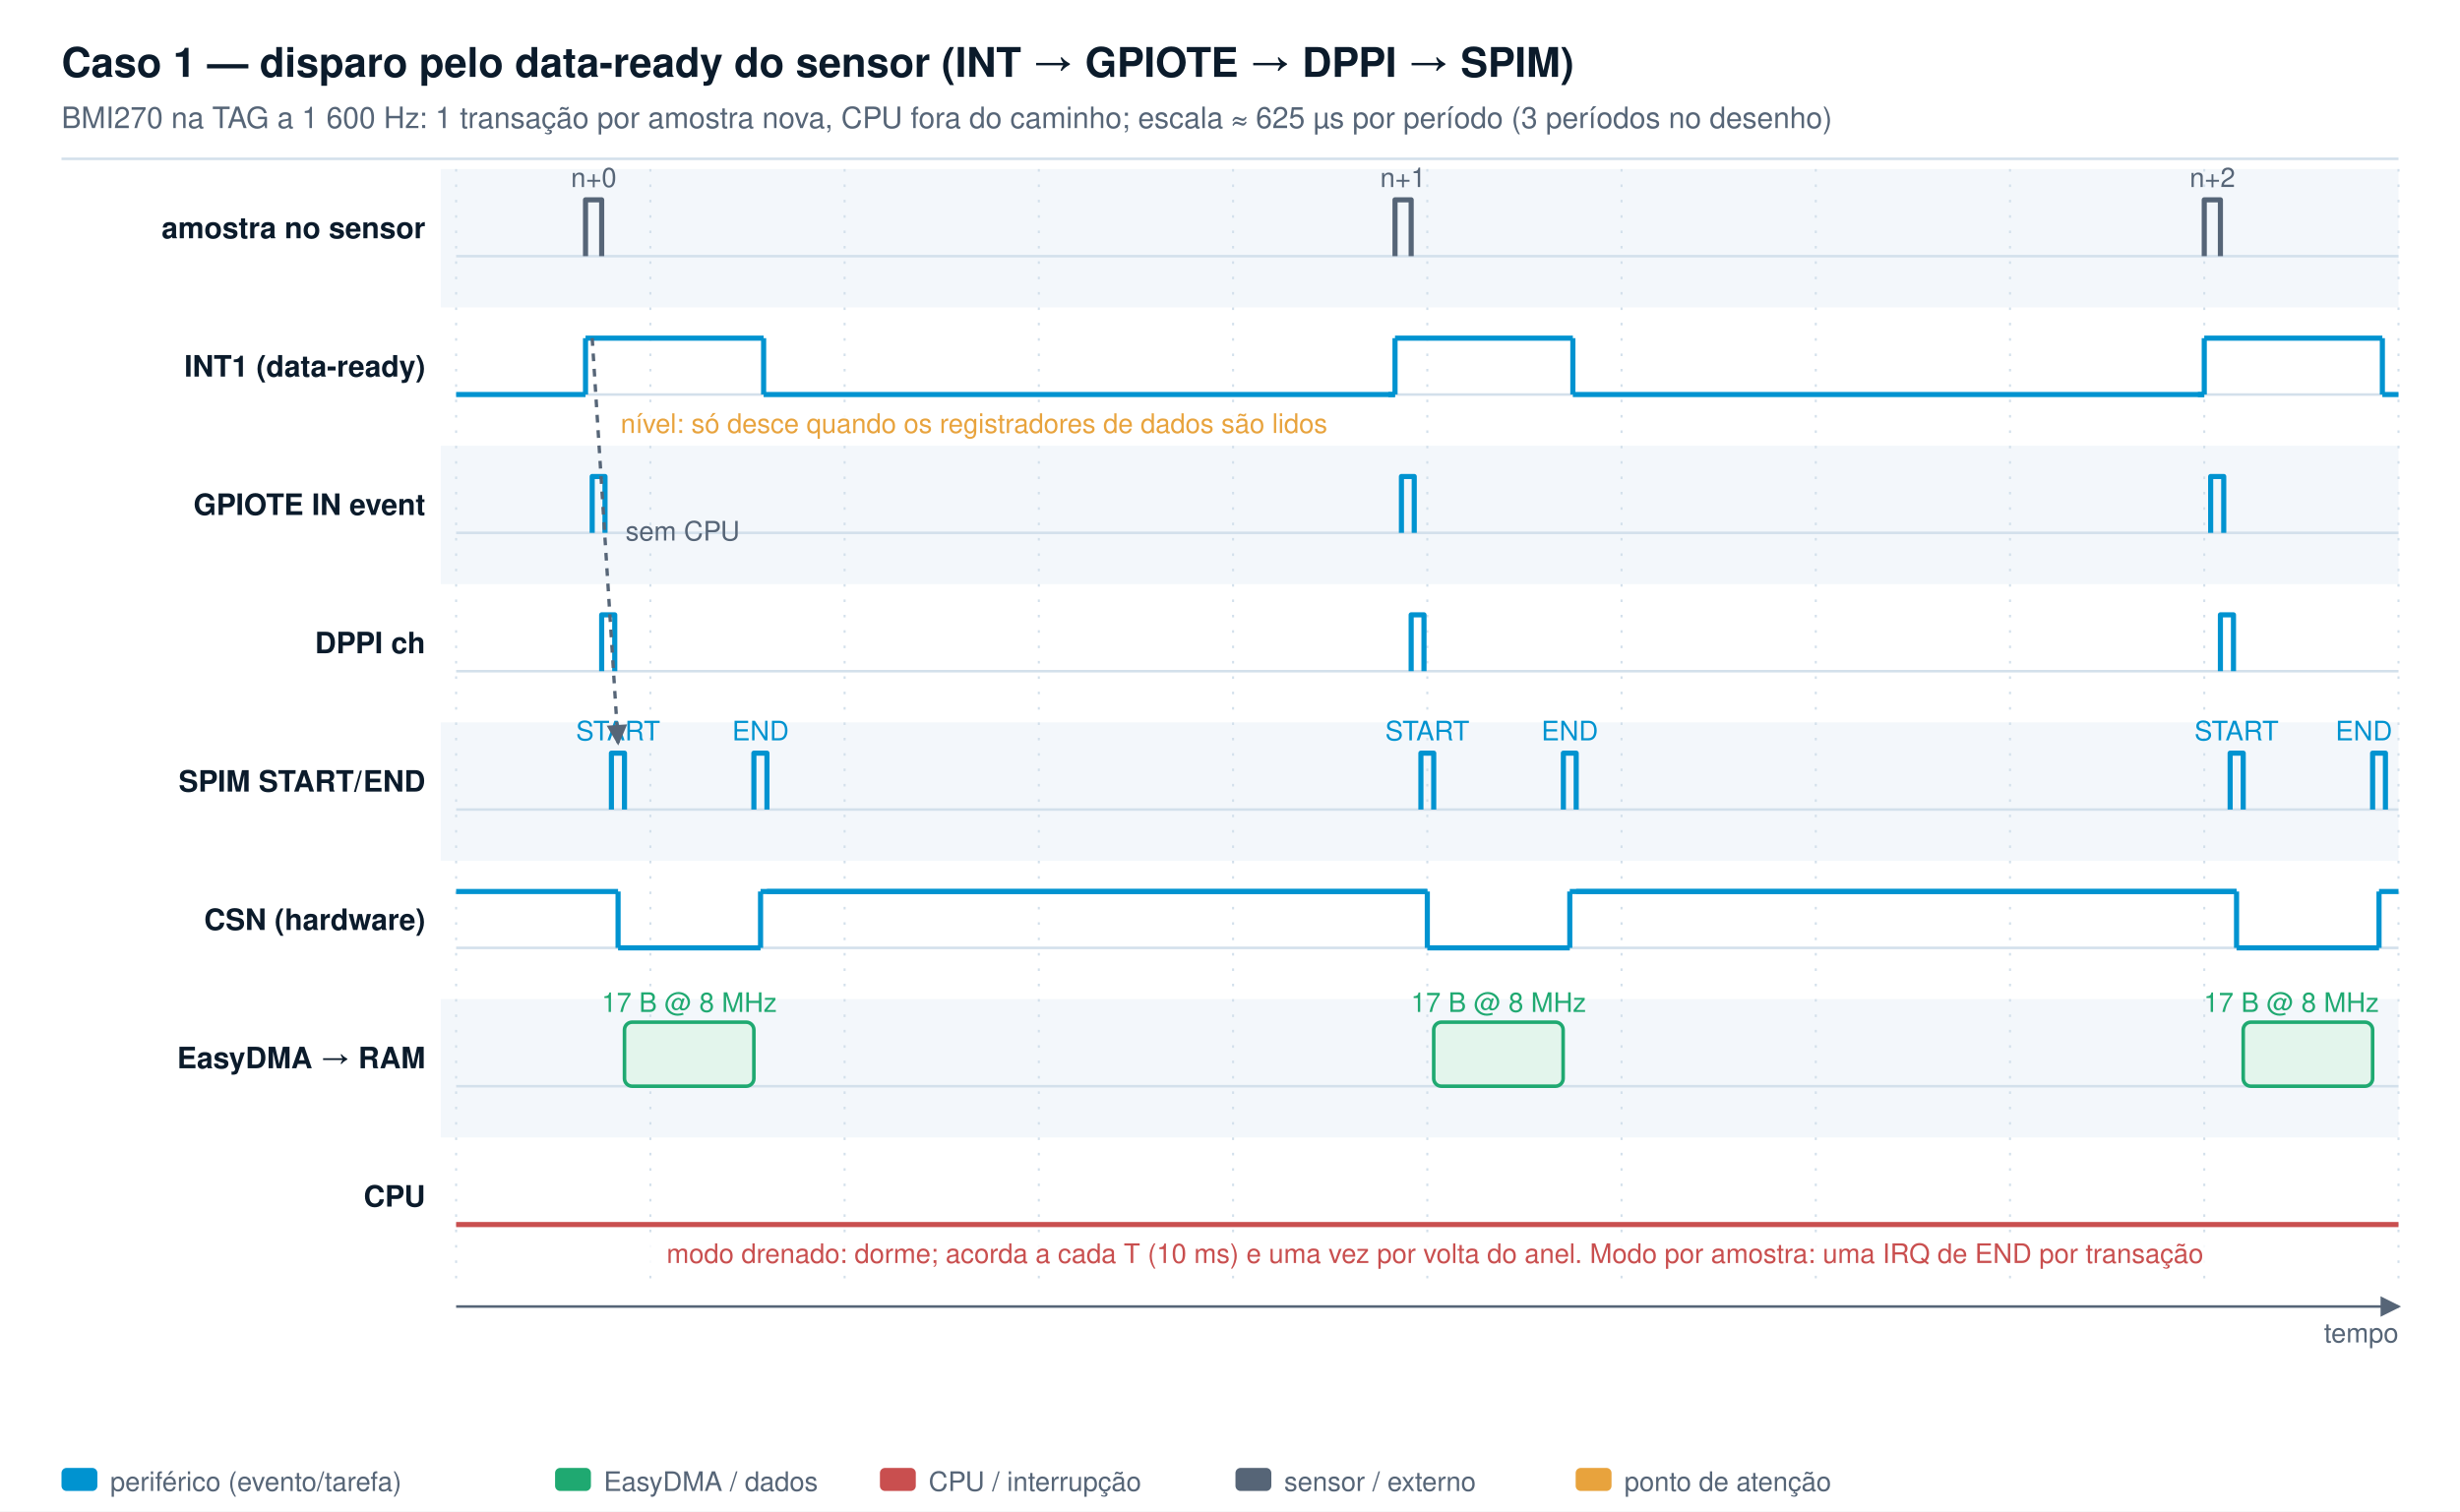
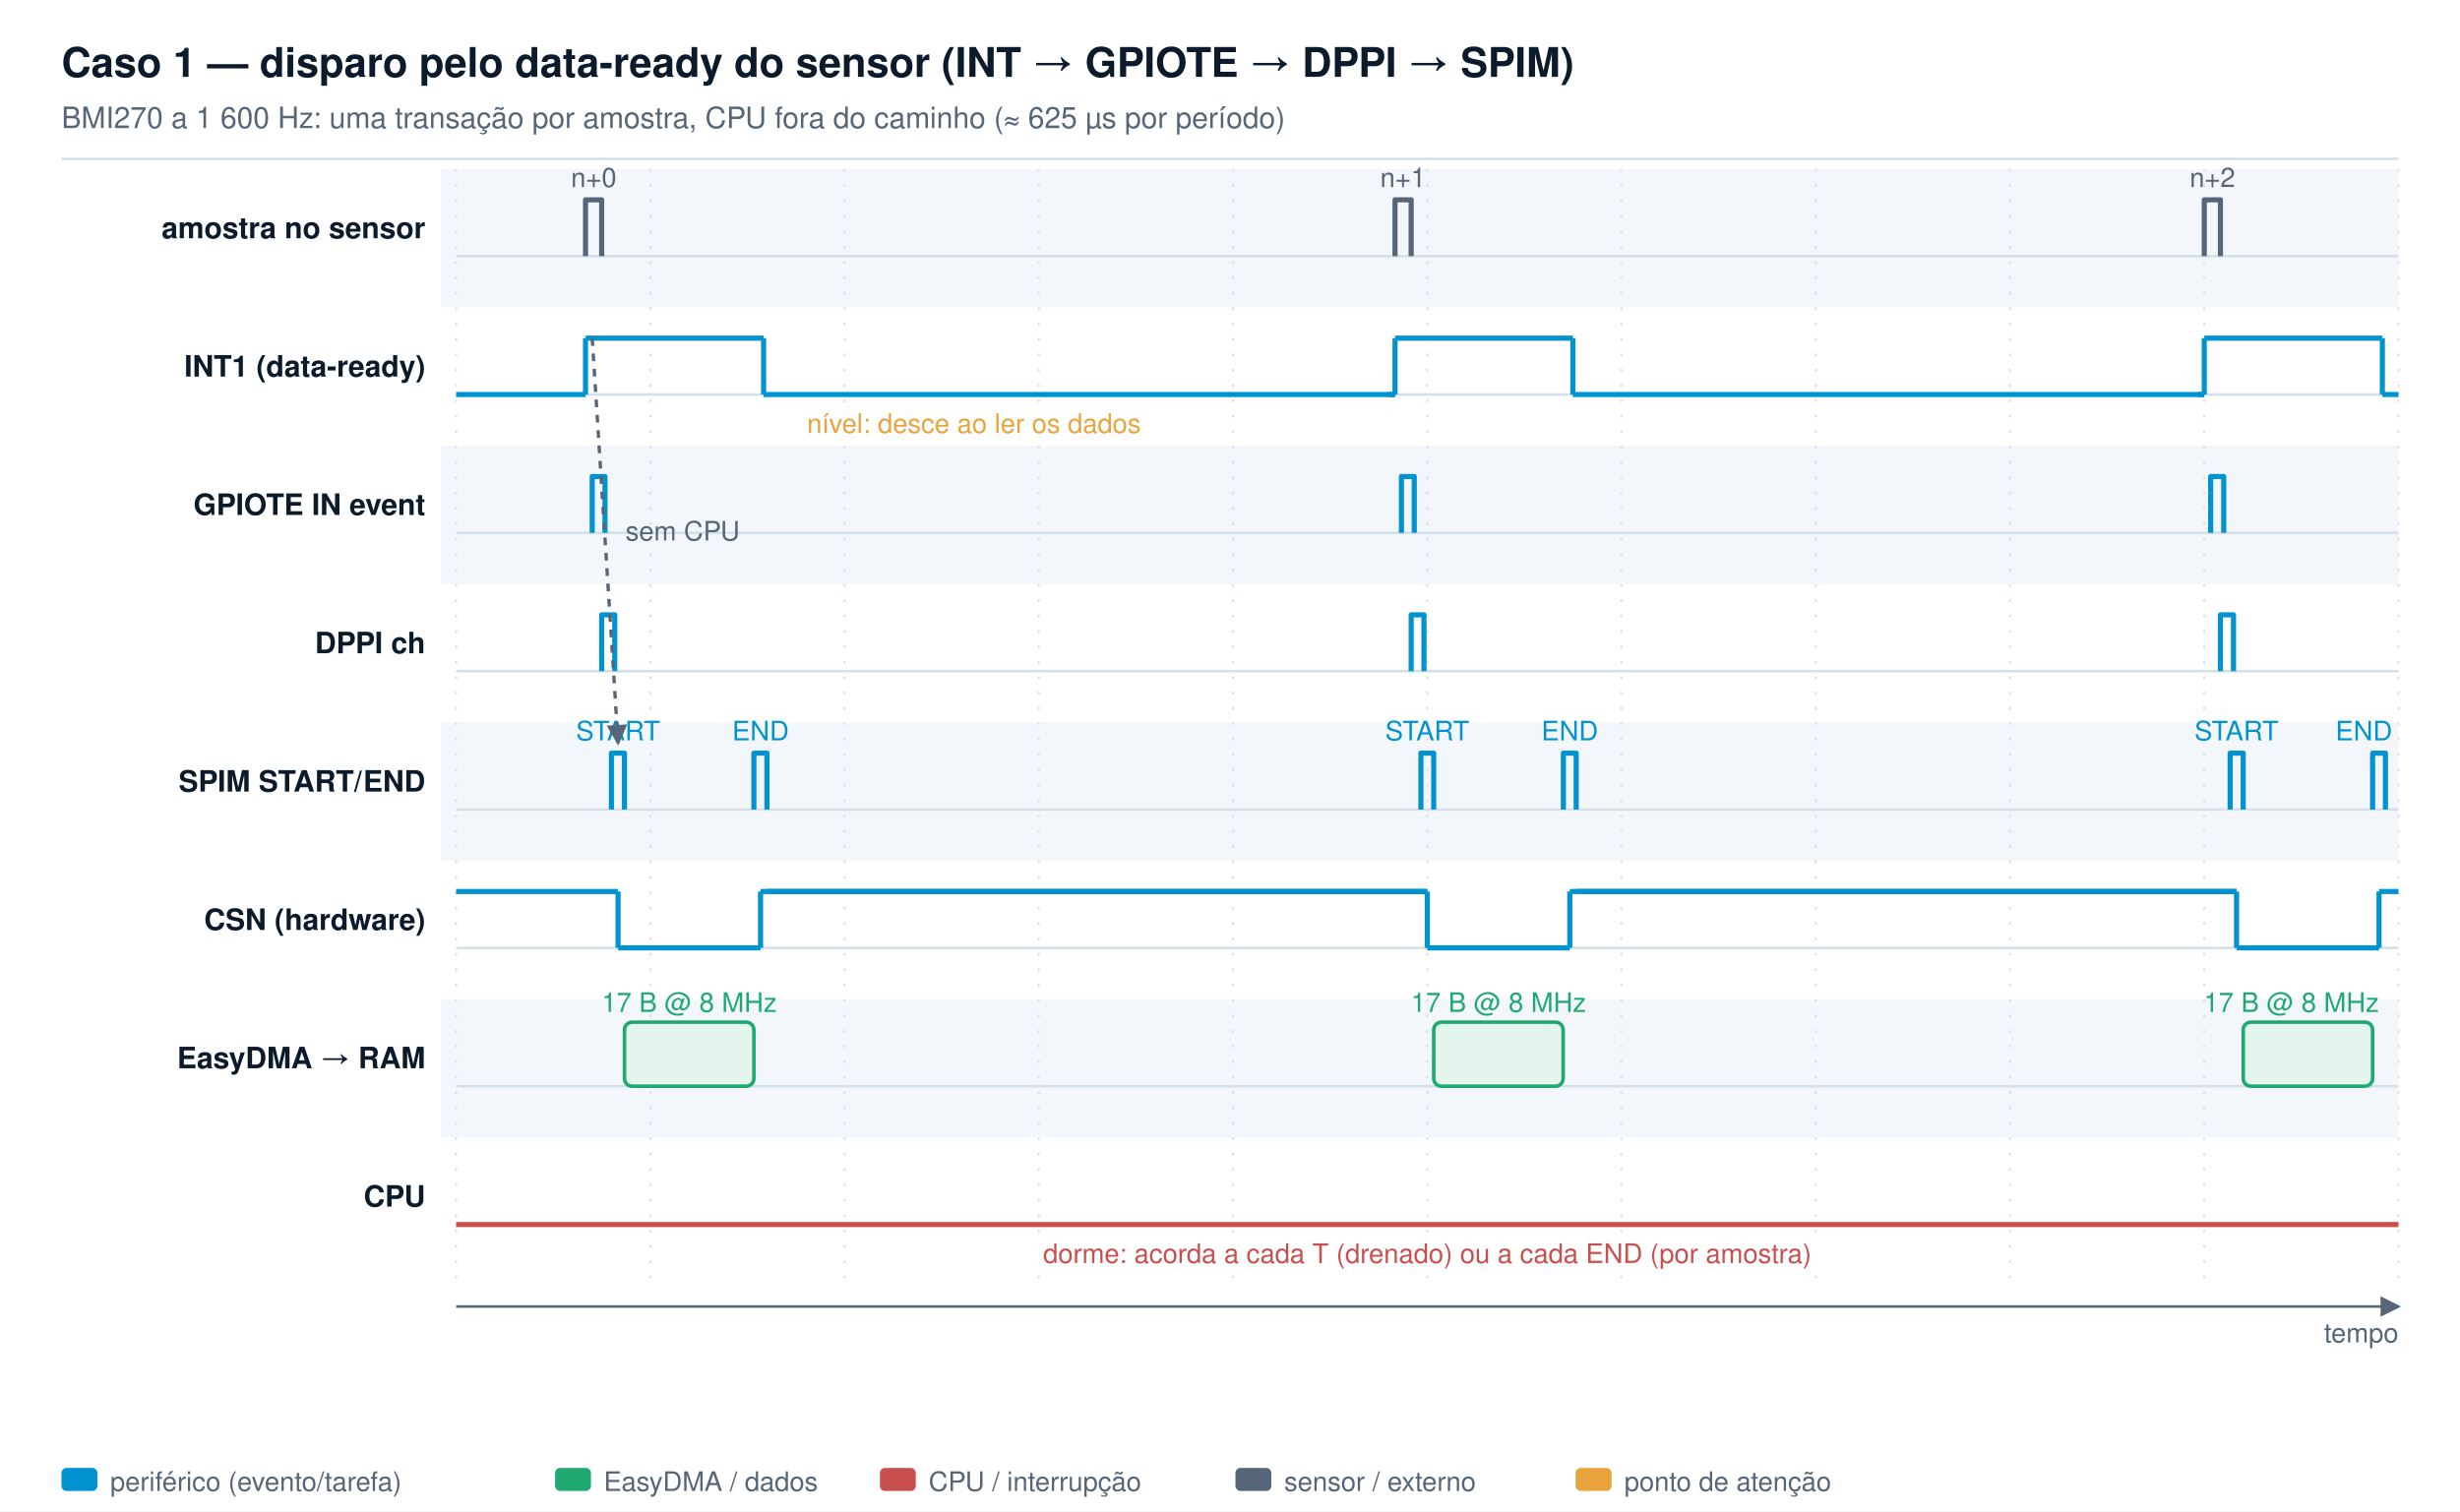
<svg xmlns="http://www.w3.org/2000/svg" width="960" height="590" viewBox="0 0 960 590">
  <defs>
    <marker id="arr" markerWidth="9" markerHeight="9" refX="7" refY="4.5" orient="auto" markerUnits="userSpaceOnUse">
      <path d="M0,0.5 L8,4.5 L0,8.5 z" fill="#566577" />
    </marker>
    <marker id="arr-blue" markerWidth="9" markerHeight="9" refX="7" refY="4.5" orient="auto" markerUnits="userSpaceOnUse">
      <path d="M0,0.5 L8,4.5 L0,8.5 z" fill="#0093D0" />
    </marker>
    <marker id="arr-green" markerWidth="9" markerHeight="9" refX="7" refY="4.5" orient="auto" markerUnits="userSpaceOnUse">
      <path d="M0,0.5 L8,4.5 L0,8.5 z" fill="#1FA971" />
    </marker>
    <marker id="arr-red" markerWidth="9" markerHeight="9" refX="7" refY="4.5" orient="auto" markerUnits="userSpaceOnUse">
      <path d="M0,0.5 L8,4.5 L0,8.5 z" fill="#C94F4F" />
    </marker>
    <filter id="shadow" x="-5%" y="-5%" width="110%" height="120%">
      <feDropShadow dx="0" dy="1.5" stdDeviation="1.5" flood-color="#00224E" flood-opacity="0.12" />
    </filter>
    <pattern id="hatch" width="6" height="6" patternUnits="userSpaceOnUse" patternTransform="rotate(45)">
      <line x1="0" y1="0" x2="0" y2="6" stroke="#D3E0EB" stroke-width="2" />
    </pattern>
  </defs>
  <rect width="100%" height="100%" fill="white" />
  <text x="24" y="30" fill="#0B1B2B" font-family="Segoe UI, Helvetica Neue, Helvetica, Arial, sans-serif" font-size="16" font-weight="600">Caso 1 — disparo pelo data-ready do sensor (INT → GPIOTE → DPPI → SPIM)</text>
-   <text x="24" y="50" fill="#566577" font-family="Segoe UI, Helvetica Neue, Helvetica, Arial, sans-serif" font-size="11.5">BMI270 na TAG a 1 600 Hz: 1 transação por amostra nova, CPU fora do caminho; escala ≈ 625 µs por período (3 períodos no desenho)</text>
+   <text x="24" y="50" fill="#566577" font-family="Segoe UI, Helvetica Neue, Helvetica, Arial, sans-serif" font-size="11.5">BMI270 a 1 600 Hz: uma transação por amostra, CPU fora do caminho (≈ 625 µs por período)</text>
  <line x1="24" y1="62" x2="936" y2="62" stroke="#D3E0EB" stroke-width="1" />
  <rect x="172" y="66" width="764" height="54" fill="#F3F7FB" />
  <line x1="178" y1="100" x2="936" y2="100" stroke="#D3E0EB" stroke-width="1" />
  <text x="166" y="93" text-anchor="end" fill="#0B1B2B" font-family="Segoe UI, Helvetica Neue, Helvetica, Arial, sans-serif" font-size="11.5" font-weight="600">amostra no sensor</text>
  <line x1="178" y1="154" x2="936" y2="154" stroke="#D3E0EB" stroke-width="1" />
  <text x="166" y="147" text-anchor="end" fill="#0B1B2B" font-family="Segoe UI, Helvetica Neue, Helvetica, Arial, sans-serif" font-size="11.5" font-weight="600">INT1 (data-ready)</text>
  <rect x="172" y="174" width="764" height="54" fill="#F3F7FB" />
  <line x1="178" y1="208" x2="936" y2="208" stroke="#D3E0EB" stroke-width="1" />
  <text x="166" y="201" text-anchor="end" fill="#0B1B2B" font-family="Segoe UI, Helvetica Neue, Helvetica, Arial, sans-serif" font-size="11.5" font-weight="600">GPIOTE IN event</text>
  <line x1="178" y1="262" x2="936" y2="262" stroke="#D3E0EB" stroke-width="1" />
  <text x="166" y="255" text-anchor="end" fill="#0B1B2B" font-family="Segoe UI, Helvetica Neue, Helvetica, Arial, sans-serif" font-size="11.5" font-weight="600">DPPI ch</text>
  <rect x="172" y="282" width="764" height="54" fill="#F3F7FB" />
  <line x1="178" y1="316" x2="936" y2="316" stroke="#D3E0EB" stroke-width="1" />
  <text x="166" y="309" text-anchor="end" fill="#0B1B2B" font-family="Segoe UI, Helvetica Neue, Helvetica, Arial, sans-serif" font-size="11.5" font-weight="600">SPIM START/END</text>
  <line x1="178" y1="370" x2="936" y2="370" stroke="#D3E0EB" stroke-width="1" />
  <text x="166" y="363" text-anchor="end" fill="#0B1B2B" font-family="Segoe UI, Helvetica Neue, Helvetica, Arial, sans-serif" font-size="11.5" font-weight="600">CSN (hardware)</text>
  <rect x="172" y="390" width="764" height="54" fill="#F3F7FB" />
  <line x1="178" y1="424" x2="936" y2="424" stroke="#D3E0EB" stroke-width="1" />
  <text x="166" y="417" text-anchor="end" fill="#0B1B2B" font-family="Segoe UI, Helvetica Neue, Helvetica, Arial, sans-serif" font-size="11.5" font-weight="600">EasyDMA → RAM</text>
  <line x1="178" y1="478" x2="936" y2="478" stroke="#D3E0EB" stroke-width="1" />
  <text x="166" y="471" text-anchor="end" fill="#0B1B2B" font-family="Segoe UI, Helvetica Neue, Helvetica, Arial, sans-serif" font-size="11.5" font-weight="600">CPU</text>
  <line x1="178.0" y1="66" x2="178.0" y2="502" stroke="#D3E0EB" stroke-width="0.8" stroke-dasharray="1 5" />
  <line x1="253.8" y1="66" x2="253.8" y2="502" stroke="#D3E0EB" stroke-width="0.8" stroke-dasharray="1 5" />
  <line x1="329.6" y1="66" x2="329.6" y2="502" stroke="#D3E0EB" stroke-width="0.8" stroke-dasharray="1 5" />
  <line x1="405.4" y1="66" x2="405.4" y2="502" stroke="#D3E0EB" stroke-width="0.8" stroke-dasharray="1 5" />
  <line x1="481.2" y1="66" x2="481.2" y2="502" stroke="#D3E0EB" stroke-width="0.8" stroke-dasharray="1 5" />
  <line x1="557.0" y1="66" x2="557.0" y2="502" stroke="#D3E0EB" stroke-width="0.8" stroke-dasharray="1 5" />
  <line x1="632.8" y1="66" x2="632.8" y2="502" stroke="#D3E0EB" stroke-width="0.8" stroke-dasharray="1 5" />
  <line x1="708.6" y1="66" x2="708.6" y2="502" stroke="#D3E0EB" stroke-width="0.8" stroke-dasharray="1 5" />
  <line x1="784.4" y1="66" x2="784.4" y2="502" stroke="#D3E0EB" stroke-width="0.8" stroke-dasharray="1 5" />
  <line x1="860.2" y1="66" x2="860.2" y2="502" stroke="#D3E0EB" stroke-width="0.8" stroke-dasharray="1 5" />
  <line x1="936.0" y1="66" x2="936.0" y2="502" stroke="#D3E0EB" stroke-width="0.8" stroke-dasharray="1 5" />
  <path d="M228.5,100.0 V78.0 H234.8 V100.0" fill="none" stroke="#566577" stroke-width="2" stroke-linejoin="round" />
  <text x="231.7" y="73.0" fill="#566577" text-anchor="middle" font-family="Segoe UI, Helvetica Neue, Helvetica, Arial, sans-serif" font-size="10.5">n+0</text>
  <line x1="178.0" y1="154.0" x2="228.5" y2="154.0" stroke="#0093D0" stroke-width="2" />
  <line x1="228.5" y1="154.0" x2="228.5" y2="132.0" stroke="#0093D0" stroke-width="2" />
  <line x1="228.5" y1="132.0" x2="298.0" y2="132.0" stroke="#0093D0" stroke-width="2" />
  <line x1="298.0" y1="154.0" x2="298.0" y2="132.0" stroke="#0093D0" stroke-width="2" />
  <line x1="298.0" y1="154.0" x2="544.4" y2="154.0" stroke="#0093D0" stroke-width="2" />
  <path d="M231.1,208.0 V186.0 H236.1 V208.0" fill="none" stroke="#0093D0" stroke-width="2" stroke-linejoin="round" />
  <path d="M234.8,262.0 V240.0 H239.9 V262.0" fill="none" stroke="#0093D0" stroke-width="2" stroke-linejoin="round" />
  <path d="M238.6,316.0 V294.0 H243.7 V316.0" fill="none" stroke="#0093D0" stroke-width="2" stroke-linejoin="round" />
  <text x="241.2" y="289.0" fill="#0093D0" text-anchor="middle" font-family="Segoe UI, Helvetica Neue, Helvetica, Arial, sans-serif" font-size="10.5">START</text>
  <path d="M294.2,316.0 V294.0 H299.3 V316.0" fill="none" stroke="#0093D0" stroke-width="2" stroke-linejoin="round" />
  <text x="296.8" y="289.0" fill="#0093D0" text-anchor="middle" font-family="Segoe UI, Helvetica Neue, Helvetica, Arial, sans-serif" font-size="10.5">END</text>
  <line x1="178.0" y1="348.0" x2="241.2" y2="348.0" stroke="#0093D0" stroke-width="2" />
  <line x1="241.2" y1="370.0" x2="241.2" y2="348.0" stroke="#0093D0" stroke-width="2" />
  <line x1="241.2" y1="370.0" x2="296.8" y2="370.0" stroke="#0093D0" stroke-width="2" />
  <line x1="296.8" y1="370.0" x2="296.8" y2="348.0" stroke="#0093D0" stroke-width="2" />
  <line x1="296.8" y1="348.0" x2="557.0" y2="348.0" stroke="#0093D0" stroke-width="2" />
  <rect x="243.7" y="399.0" width="50.5" height="25" rx="3" fill="#E3F5EC" stroke="#1FA971" stroke-width="1.4" />
  <text x="269.0" y="395.0" fill="#1FA971" text-anchor="middle" font-family="Segoe UI, Helvetica Neue, Helvetica, Arial, sans-serif" font-size="10.5">17 B @ 8 MHz</text>
  <path d="M544.4,100.0 V78.0 H550.7 V100.0" fill="none" stroke="#566577" stroke-width="2" stroke-linejoin="round" />
  <text x="547.5" y="73.0" fill="#566577" text-anchor="middle" font-family="Segoe UI, Helvetica Neue, Helvetica, Arial, sans-serif" font-size="10.5">n+1</text>
  <line x1="541.8" y1="154.0" x2="544.4" y2="154.0" stroke="#0093D0" stroke-width="2" />
  <line x1="544.4" y1="154.0" x2="544.4" y2="132.0" stroke="#0093D0" stroke-width="2" />
  <line x1="544.4" y1="132.0" x2="613.8" y2="132.0" stroke="#0093D0" stroke-width="2" />
  <line x1="613.8" y1="154.0" x2="613.8" y2="132.0" stroke="#0093D0" stroke-width="2" />
  <line x1="613.8" y1="154.0" x2="860.2" y2="154.0" stroke="#0093D0" stroke-width="2" />
  <path d="M546.9,208.0 V186.0 H551.9 V208.0" fill="none" stroke="#0093D0" stroke-width="2" stroke-linejoin="round" />
  <path d="M550.7,262.0 V240.0 H555.7 V262.0" fill="none" stroke="#0093D0" stroke-width="2" stroke-linejoin="round" />
  <path d="M554.5,316.0 V294.0 H559.5 V316.0" fill="none" stroke="#0093D0" stroke-width="2" stroke-linejoin="round" />
  <text x="557.0" y="289.0" fill="#0093D0" text-anchor="middle" font-family="Segoe UI, Helvetica Neue, Helvetica, Arial, sans-serif" font-size="10.5">START</text>
  <path d="M610.1,316.0 V294.0 H615.1 V316.0" fill="none" stroke="#0093D0" stroke-width="2" stroke-linejoin="round" />
  <text x="612.6" y="289.0" fill="#0093D0" text-anchor="middle" font-family="Segoe UI, Helvetica Neue, Helvetica, Arial, sans-serif" font-size="10.5">END</text>
  <line x1="299.3" y1="348.0" x2="557.0" y2="348.0" stroke="#0093D0" stroke-width="2" />
  <line x1="557.0" y1="370.0" x2="557.0" y2="348.0" stroke="#0093D0" stroke-width="2" />
  <line x1="557.0" y1="370.0" x2="612.6" y2="370.0" stroke="#0093D0" stroke-width="2" />
  <line x1="612.6" y1="370.0" x2="612.6" y2="348.0" stroke="#0093D0" stroke-width="2" />
  <line x1="612.6" y1="348.0" x2="872.8" y2="348.0" stroke="#0093D0" stroke-width="2" />
  <rect x="559.5" y="399.0" width="50.5" height="25" rx="3" fill="#E3F5EC" stroke="#1FA971" stroke-width="1.4" />
  <text x="584.8" y="395.0" fill="#1FA971" text-anchor="middle" font-family="Segoe UI, Helvetica Neue, Helvetica, Arial, sans-serif" font-size="10.5">17 B @ 8 MHz</text>
  <path d="M860.2,100.0 V78.0 H866.5 V100.0" fill="none" stroke="#566577" stroke-width="2" stroke-linejoin="round" />
  <text x="863.4" y="73.0" fill="#566577" text-anchor="middle" font-family="Segoe UI, Helvetica Neue, Helvetica, Arial, sans-serif" font-size="10.5">n+2</text>
  <line x1="857.7" y1="154.0" x2="860.2" y2="154.0" stroke="#0093D0" stroke-width="2" />
  <line x1="860.2" y1="154.0" x2="860.2" y2="132.0" stroke="#0093D0" stroke-width="2" />
  <line x1="860.2" y1="132.0" x2="929.7" y2="132.0" stroke="#0093D0" stroke-width="2" />
  <line x1="929.7" y1="154.0" x2="929.7" y2="132.0" stroke="#0093D0" stroke-width="2" />
  <line x1="929.7" y1="154.0" x2="936.0" y2="154.0" stroke="#0093D0" stroke-width="2" />
  <path d="M862.7,208.0 V186.0 H867.8 V208.0" fill="none" stroke="#0093D0" stroke-width="2" stroke-linejoin="round" />
  <path d="M866.5,262.0 V240.0 H871.6 V262.0" fill="none" stroke="#0093D0" stroke-width="2" stroke-linejoin="round" />
  <path d="M870.3,316.0 V294.0 H875.4 V316.0" fill="none" stroke="#0093D0" stroke-width="2" stroke-linejoin="round" />
  <text x="872.8" y="289.0" fill="#0093D0" text-anchor="middle" font-family="Segoe UI, Helvetica Neue, Helvetica, Arial, sans-serif" font-size="10.5">START</text>
  <path d="M925.9,316.0 V294.0 H930.9 V316.0" fill="none" stroke="#0093D0" stroke-width="2" stroke-linejoin="round" />
  <text x="922.5" y="289.0" fill="#0093D0" text-anchor="middle" font-family="Segoe UI, Helvetica Neue, Helvetica, Arial, sans-serif" font-size="10.5">END</text>
  <line x1="615.1" y1="348.0" x2="872.8" y2="348.0" stroke="#0093D0" stroke-width="2" />
  <line x1="872.8" y1="370.0" x2="872.8" y2="348.0" stroke="#0093D0" stroke-width="2" />
  <line x1="872.8" y1="370.0" x2="928.4" y2="370.0" stroke="#0093D0" stroke-width="2" />
  <line x1="928.4" y1="370.0" x2="928.4" y2="348.0" stroke="#0093D0" stroke-width="2" />
  <line x1="928.4" y1="348.0" x2="936.0" y2="348.0" stroke="#0093D0" stroke-width="2" />
  <rect x="875.4" y="399.0" width="50.5" height="25" rx="3" fill="#E3F5EC" stroke="#1FA971" stroke-width="1.4" />
  <text x="894.2" y="395.0" fill="#1FA971" text-anchor="middle" font-family="Segoe UI, Helvetica Neue, Helvetica, Arial, sans-serif" font-size="10.5">17 B @ 8 MHz</text>
  <line x1="178.0" y1="478.0" x2="936.0" y2="478.0" stroke="#C94F4F" stroke-width="2" />
-   <rect x="209.2" y="482" width="701.5" height="14" rx="3" fill="white" opacity="0.85" />
-   <text x="560.0" y="493.0" fill="#C94F4F" text-anchor="middle" font-family="Segoe UI, Helvetica Neue, Helvetica, Arial, sans-serif" font-size="10.5">modo drenado: dorme; acorda a cada T (10 ms) e uma vez por volta do anel. Modo por amostra: uma IRQ de END por transação</text>
-   <rect x="209.0" y="158" width="342.2" height="14" rx="3" fill="white" opacity="0.85" />
-   <text x="380.1" y="169.0" fill="#E8A33D" text-anchor="middle" font-family="Segoe UI, Helvetica Neue, Helvetica, Arial, sans-serif" font-size="10.5">nível: só desce quando os registradores de dados são lidos</text>
+   <rect x="380.1" y="482" width="353.8" height="14" rx="3" fill="white" opacity="0.85" />
+   <text x="557.0" y="493.0" fill="#C94F4F" text-anchor="middle" font-family="Segoe UI, Helvetica Neue, Helvetica, Arial, sans-serif" font-size="10.5">dorme: acorda a cada T (drenado) ou a cada END (por amostra)</text>
+   <rect x="296.0" y="158" width="168.3" height="14" rx="3" fill="white" opacity="0.85" />
+   <text x="380.1" y="169.0" fill="#E8A33D" text-anchor="middle" font-family="Segoe UI, Helvetica Neue, Helvetica, Arial, sans-serif" font-size="10.5">nível: desce ao ler os dados</text>
  <line x1="231.1" y1="132.0" x2="241.2" y2="290.0" stroke="#566577" stroke-width="1.3" stroke-dasharray="3 3" marker-end="url(#arr)" />
  <text x="244.1" y="211.0" fill="#566577" text-anchor="start" font-family="Segoe UI, Helvetica Neue, Helvetica, Arial, sans-serif" font-size="10.5">sem CPU</text>
  <line x1="178" y1="510" x2="936" y2="510" stroke="#566577" stroke-width="1" marker-end="url(#arr)" />
  <text x="936" y="524" text-anchor="end" fill="#566577" font-family="Segoe UI, Helvetica Neue, Helvetica, Arial, sans-serif" font-size="10.5">tempo</text>
  <rect x="24" y="573" width="14" height="9" rx="2" fill="#0093D0" />
  <text x="43" y="582" fill="#566577" font-family="Segoe UI, Helvetica Neue, Helvetica, Arial, sans-serif" font-size="10.5">periférico (evento/tarefa)</text>
  <rect x="216.61" y="573" width="14" height="9" rx="2" fill="#1FA971" />
  <text x="235.61" y="582" fill="#566577" font-family="Segoe UI, Helvetica Neue, Helvetica, Arial, sans-serif" font-size="10.5">EasyDMA / dados</text>
  <rect x="343.385" y="573" width="14" height="9" rx="2" fill="#C94F4F" />
  <text x="362.385" y="582" fill="#566577" font-family="Segoe UI, Helvetica Neue, Helvetica, Arial, sans-serif" font-size="10.5">CPU / interrupção</text>
  <rect x="482.13" y="573" width="14" height="9" rx="2" fill="#566577" />
  <text x="501.13" y="582" fill="#566577" font-family="Segoe UI, Helvetica Neue, Helvetica, Arial, sans-serif" font-size="10.5">sensor / externo</text>
  <rect x="614.89" y="573" width="14" height="9" rx="2" fill="#E8A33D" />
  <text x="633.89" y="582" fill="#566577" font-family="Segoe UI, Helvetica Neue, Helvetica, Arial, sans-serif" font-size="10.5">ponto de atenção</text>
</svg>
